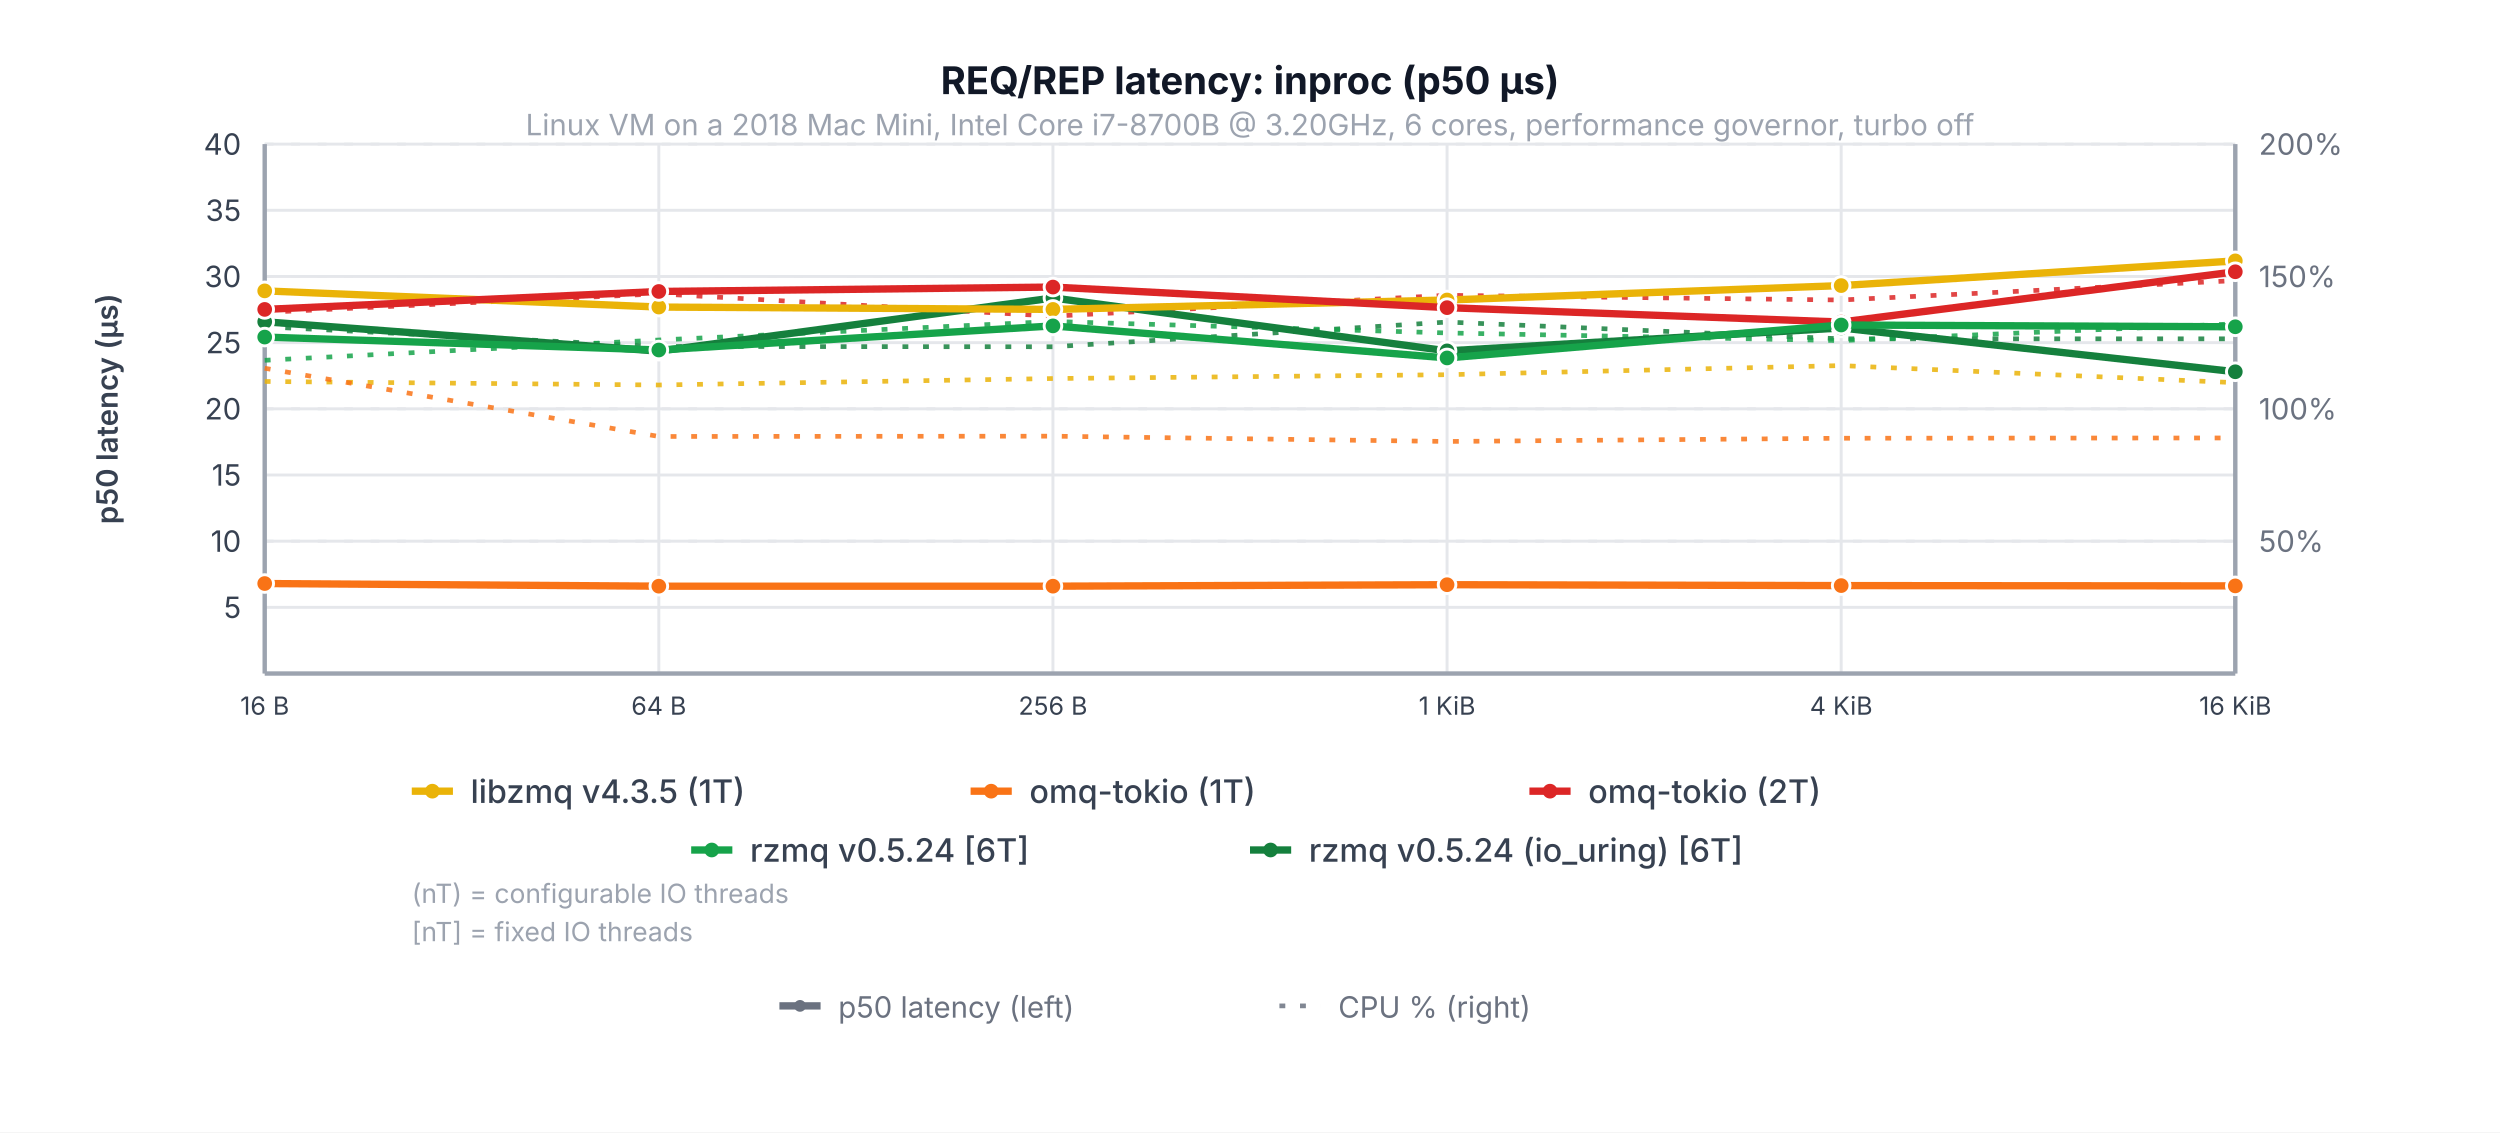
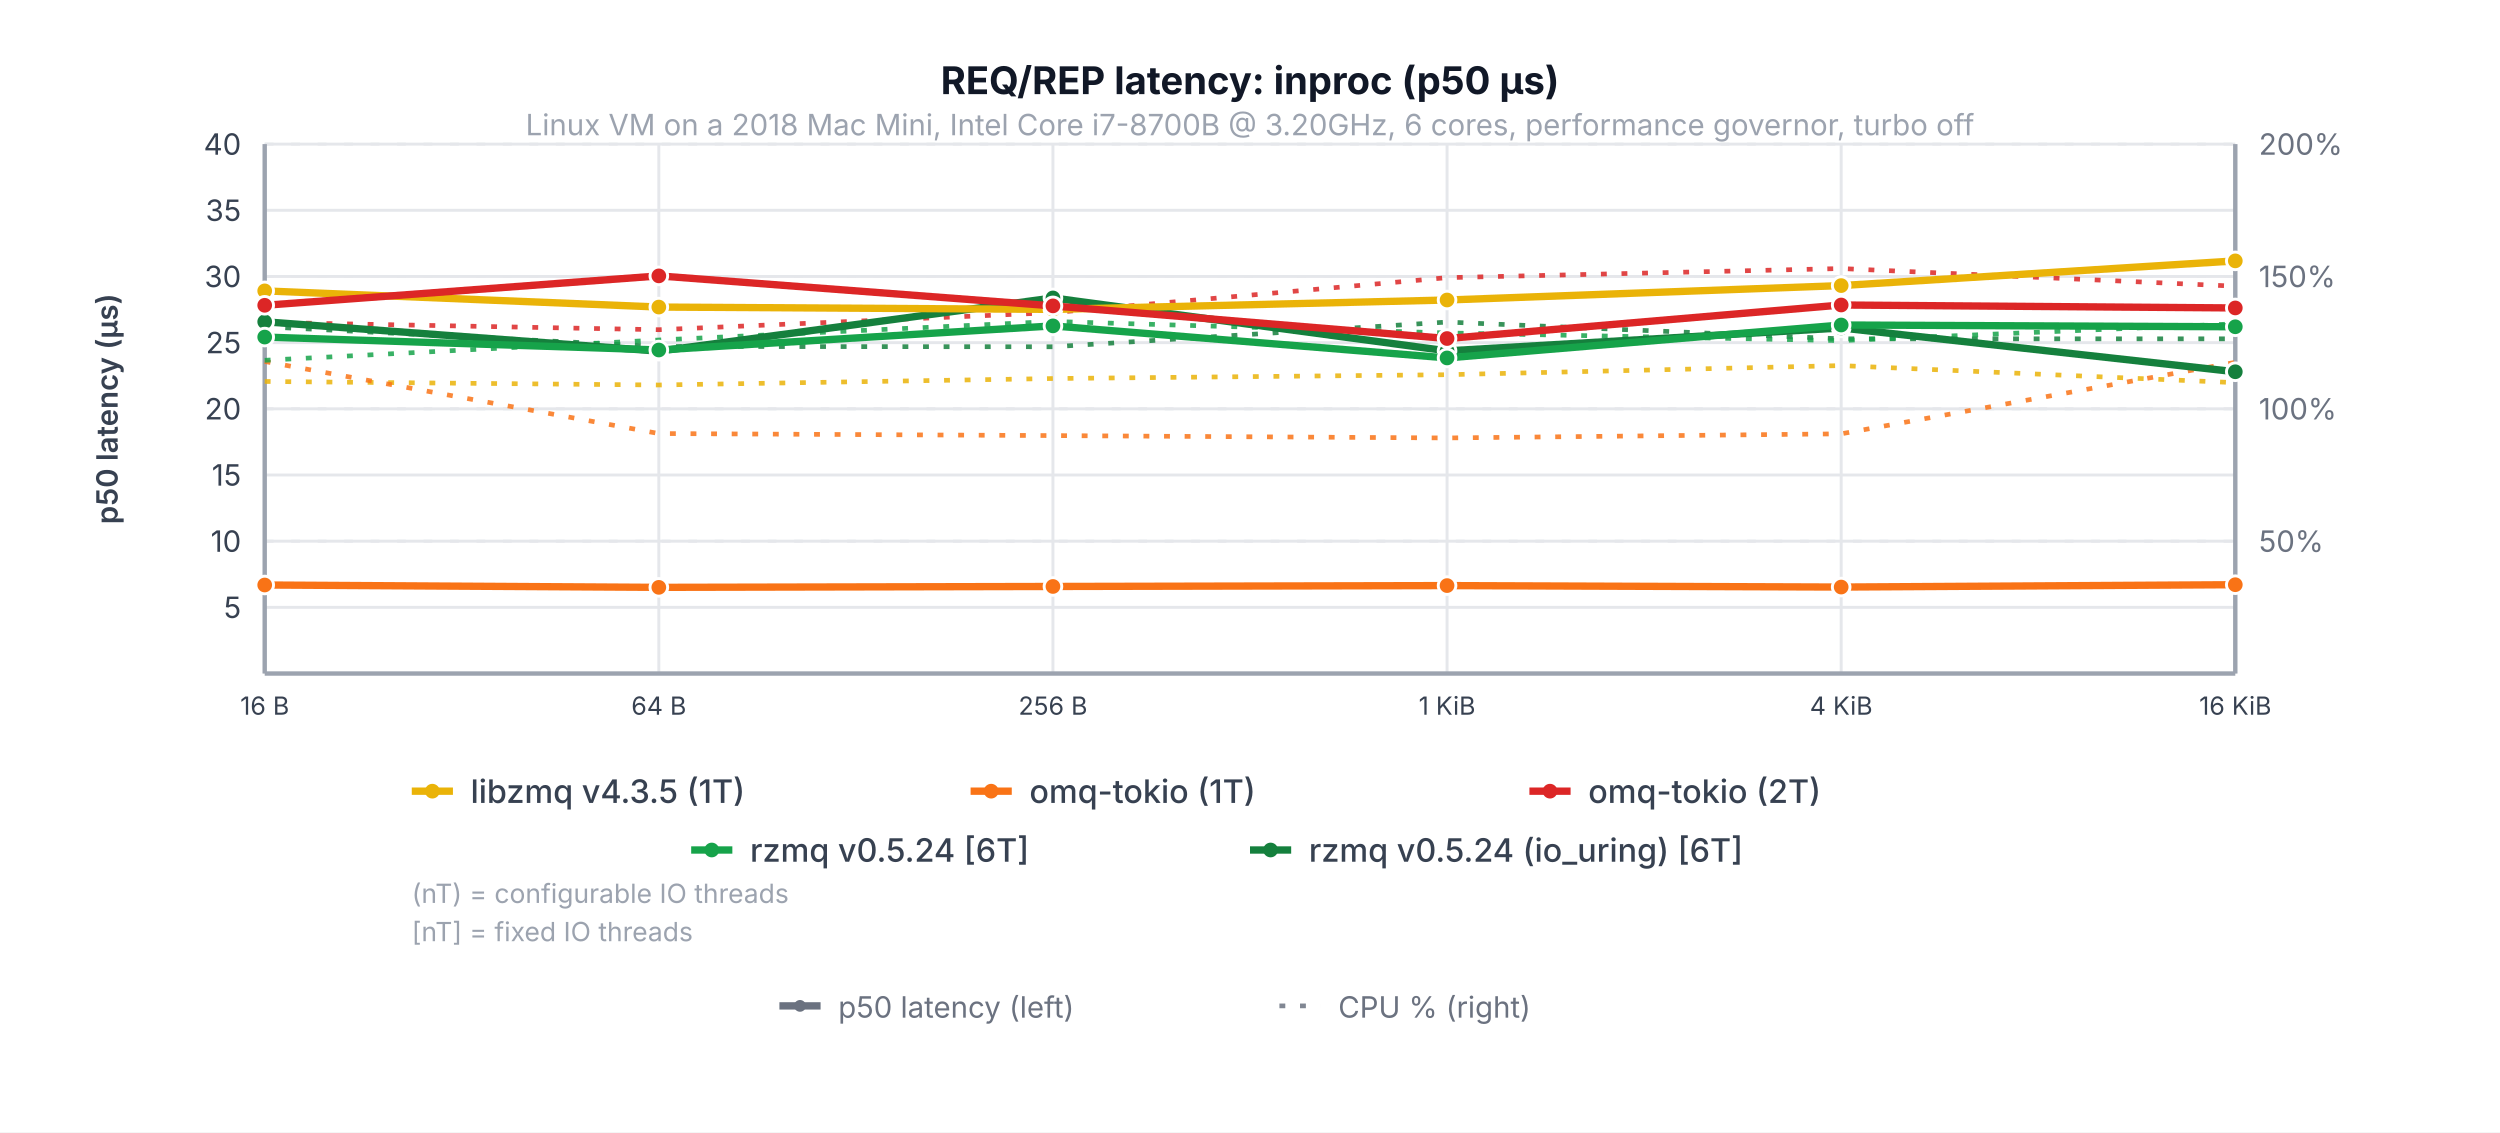
<svg xmlns="http://www.w3.org/2000/svg" viewBox="0 0 850 385" font-family="system-ui, -apple-system, sans-serif">
  <rect width="850" height="385" fill="white" />
  <text x="425.0" y="46" text-anchor="middle" fill="#9ca3af" font-size="10">Linux VM on a 2018 Mac Mini, Intel Core i7-8700B @ 3.20GHz, 6 cores, performance governor, turbo off</text>
  <text x="425.0" y="32.0" text-anchor="middle" fill="#111827" font-size="13" font-weight="700">REQ/REP latency: inproc (p50 µs)</text>
  <line x1="90.0" y1="206.5" x2="760.0" y2="206.5" stroke="#e5e7eb" stroke-width="1" />
  <text x="82.0" y="206.5" text-anchor="end" dominant-baseline="middle" fill="#374151" font-size="10">5</text>
  <line x1="90.0" y1="184.0" x2="760.0" y2="184.0" stroke="#e5e7eb" stroke-width="1" />
  <text x="82.0" y="184.0" text-anchor="end" dominant-baseline="middle" fill="#374151" font-size="10">10</text>
  <line x1="90.0" y1="161.5" x2="760.0" y2="161.5" stroke="#e5e7eb" stroke-width="1" />
  <text x="82.0" y="161.5" text-anchor="end" dominant-baseline="middle" fill="#374151" font-size="10">15</text>
  <line x1="90.0" y1="139.0" x2="760.0" y2="139.0" stroke="#e5e7eb" stroke-width="1" />
  <text x="82.0" y="139.0" text-anchor="end" dominant-baseline="middle" fill="#374151" font-size="10">20</text>
  <line x1="90.0" y1="116.5" x2="760.0" y2="116.5" stroke="#e5e7eb" stroke-width="1" />
  <text x="82.0" y="116.5" text-anchor="end" dominant-baseline="middle" fill="#374151" font-size="10">25</text>
  <line x1="90.0" y1="94.0" x2="760.0" y2="94.0" stroke="#e5e7eb" stroke-width="1" />
  <text x="82.0" y="94.0" text-anchor="end" dominant-baseline="middle" fill="#374151" font-size="10">30</text>
  <line x1="90.0" y1="71.5" x2="760.0" y2="71.5" stroke="#e5e7eb" stroke-width="1" />
  <text x="82.0" y="71.5" text-anchor="end" dominant-baseline="middle" fill="#374151" font-size="10">35</text>
  <line x1="90.0" y1="49.0" x2="760.0" y2="49.0" stroke="#e5e7eb" stroke-width="1" />
  <text x="82.0" y="49.0" text-anchor="end" dominant-baseline="middle" fill="#374151" font-size="10">40</text>
  <line x1="90.0" y1="184.0" x2="760.0" y2="184.0" stroke="#e5e7eb" stroke-width="1" stroke-dasharray="3,6" />
  <text x="768.0" y="184.0" text-anchor="start" dominant-baseline="middle" fill="#6b7280" font-size="10">50%</text>
  <line x1="90.0" y1="139.0" x2="760.0" y2="139.0" stroke="#e5e7eb" stroke-width="1" stroke-dasharray="3,6" />
  <text x="768.0" y="139.0" text-anchor="start" dominant-baseline="middle" fill="#6b7280" font-size="10">100%</text>
  <line x1="90.0" y1="94.0" x2="760.0" y2="94.0" stroke="#e5e7eb" stroke-width="1" stroke-dasharray="3,6" />
  <text x="768.0" y="94.0" text-anchor="start" dominant-baseline="middle" fill="#6b7280" font-size="10">150%</text>
  <line x1="90.0" y1="49.0" x2="760.0" y2="49.0" stroke="#e5e7eb" stroke-width="1" stroke-dasharray="3,6" />
  <text x="768.0" y="49.0" text-anchor="start" dominant-baseline="middle" fill="#6b7280" font-size="10">200%</text>
  <line x1="90.0" y1="49.0" x2="90.0" y2="229.0" stroke="#e5e7eb" stroke-width="1" />
  <line x1="224.0" y1="49.0" x2="224.0" y2="229.0" stroke="#e5e7eb" stroke-width="1" />
  <line x1="358.0" y1="49.0" x2="358.0" y2="229.0" stroke="#e5e7eb" stroke-width="1" />
  <line x1="492.0" y1="49.0" x2="492.0" y2="229.0" stroke="#e5e7eb" stroke-width="1" />
  <line x1="626.0" y1="49.0" x2="626.0" y2="229.0" stroke="#e5e7eb" stroke-width="1" />
  <line x1="760.0" y1="49.0" x2="760.0" y2="229.0" stroke="#e5e7eb" stroke-width="1" />
  <line x1="90.0" y1="49.0" x2="90.0" y2="229.0" stroke="#9ca3af" stroke-width="1.5" />
  <line x1="760.0" y1="49.0" x2="760.0" y2="229.0" stroke="#9ca3af" stroke-width="1.5" />
  <line x1="90.0" y1="229.0" x2="760.0" y2="229.0" stroke="#9ca3af" stroke-width="1.5" />
  <text x="40.0" y="139.0" text-anchor="middle" fill="#374151" font-size="10" font-weight="600" transform="rotate(-90,40.0,139.0)">p50 latency (µs)</text>
  <polyline points="90.0,111.1 224.0,117.8 358.0,117.9 492.0,109.5 626.0,115.2 760.0,115.2" fill="none" stroke="#15803d" stroke-width="1.6" stroke-dasharray="2,5" opacity="0.85" />
  <polyline points="90.0,129.7 224.0,130.9 358.0,128.7 492.0,127.4 626.0,124.3 760.0,130.1" fill="none" stroke="#eab308" stroke-width="1.6" stroke-dasharray="2,5" opacity="0.85" />
-   <polyline points="90.0,106.2 224.0,99.9 358.0,107.5 492.0,100.4 626.0,102.0 760.0,95.4" fill="none" stroke="#dc2626" stroke-width="1.6" stroke-dasharray="2,5" opacity="0.85" />
-   <polyline points="90.0,125.2 224.0,148.4 358.0,148.3 492.0,150.1 626.0,149.0 760.0,148.9" fill="none" stroke="#f97316" stroke-width="1.6" stroke-dasharray="2,5" opacity="0.85" />
+   <polyline points="90.0,109.6 224.0,112.1 358.0,106.3 492.0,94.4 626.0,91.3 760.0,97.3" fill="none" stroke="#dc2626" stroke-width="1.6" stroke-dasharray="2,5" opacity="0.85" />
+   <polyline points="90.0,122.9 224.0,147.4 358.0,148.1 492.0,148.9 626.0,147.5 760.0,123.2" fill="none" stroke="#f97316" stroke-width="1.6" stroke-dasharray="2,5" opacity="0.85" />
  <polyline points="90.0,122.5 224.0,115.6 358.0,109.3 492.0,113.2 626.0,115.8 760.0,110.1" fill="none" stroke="#16a34a" stroke-width="1.6" stroke-dasharray="2,5" opacity="0.85" />
  <polyline points="90.0,109.4 224.0,119.4 358.0,101.3 492.0,119.3 626.0,111.5 760.0,126.4" fill="none" stroke="#15803d" stroke-width="2.5" stroke-linecap="round" stroke-linejoin="round" />
  <circle cx="90.0" cy="109.4" r="3" fill="#15803d" stroke="white" stroke-width="1" />
  <circle cx="224.0" cy="119.4" r="3" fill="#15803d" stroke="white" stroke-width="1" />
  <circle cx="358.0" cy="101.3" r="3" fill="#15803d" stroke="white" stroke-width="1" />
  <circle cx="492.0" cy="119.3" r="3" fill="#15803d" stroke="white" stroke-width="1" />
  <circle cx="626.0" cy="111.5" r="3" fill="#15803d" stroke="white" stroke-width="1" />
  <circle cx="760.0" cy="126.4" r="3" fill="#15803d" stroke="white" stroke-width="1" />
  <polyline points="90.0,98.9 224.0,104.4 358.0,105.2 492.0,102.0 626.0,97.1 760.0,88.7" fill="none" stroke="#eab308" stroke-width="2.5" stroke-linecap="round" stroke-linejoin="round" />
  <circle cx="90.0" cy="98.9" r="3" fill="#eab308" stroke="white" stroke-width="1" />
  <circle cx="224.0" cy="104.4" r="3" fill="#eab308" stroke="white" stroke-width="1" />
  <circle cx="358.0" cy="105.2" r="3" fill="#eab308" stroke="white" stroke-width="1" />
  <circle cx="492.0" cy="102.0" r="3" fill="#eab308" stroke="white" stroke-width="1" />
  <circle cx="626.0" cy="97.1" r="3" fill="#eab308" stroke="white" stroke-width="1" />
  <circle cx="760.0" cy="88.7" r="3" fill="#eab308" stroke="white" stroke-width="1" />
-   <polyline points="90.0,105.2 224.0,99.1 358.0,97.6 492.0,104.6 626.0,109.5 760.0,92.4" fill="none" stroke="#dc2626" stroke-width="2.5" stroke-linecap="round" stroke-linejoin="round" />
-   <circle cx="90.0" cy="105.2" r="3" fill="#dc2626" stroke="white" stroke-width="1" />
-   <circle cx="224.0" cy="99.1" r="3" fill="#dc2626" stroke="white" stroke-width="1" />
-   <circle cx="358.0" cy="97.6" r="3" fill="#dc2626" stroke="white" stroke-width="1" />
-   <circle cx="492.0" cy="104.6" r="3" fill="#dc2626" stroke="white" stroke-width="1" />
-   <circle cx="626.0" cy="109.5" r="3" fill="#dc2626" stroke="white" stroke-width="1" />
-   <circle cx="760.0" cy="92.4" r="3" fill="#dc2626" stroke="white" stroke-width="1" />
-   <polyline points="90.0,198.4 224.0,199.3 358.0,199.3 492.0,198.8 626.0,199.1 760.0,199.2" fill="none" stroke="#f97316" stroke-width="2.5" stroke-linecap="round" stroke-linejoin="round" />
-   <circle cx="90.0" cy="198.4" r="3" fill="#f97316" stroke="white" stroke-width="1" />
-   <circle cx="224.0" cy="199.3" r="3" fill="#f97316" stroke="white" stroke-width="1" />
-   <circle cx="358.0" cy="199.3" r="3" fill="#f97316" stroke="white" stroke-width="1" />
-   <circle cx="492.0" cy="198.8" r="3" fill="#f97316" stroke="white" stroke-width="1" />
-   <circle cx="626.0" cy="199.1" r="3" fill="#f97316" stroke="white" stroke-width="1" />
-   <circle cx="760.0" cy="199.2" r="3" fill="#f97316" stroke="white" stroke-width="1" />
+   <polyline points="90.0,103.8 224.0,93.8 358.0,104.0 492.0,115.1 626.0,103.7 760.0,104.7" fill="none" stroke="#dc2626" stroke-width="2.5" stroke-linecap="round" stroke-linejoin="round" />
+   <circle cx="90.0" cy="103.8" r="3" fill="#dc2626" stroke="white" stroke-width="1" />
+   <circle cx="224.0" cy="93.8" r="3" fill="#dc2626" stroke="white" stroke-width="1" />
+   <circle cx="358.0" cy="104.0" r="3" fill="#dc2626" stroke="white" stroke-width="1" />
+   <circle cx="492.0" cy="115.1" r="3" fill="#dc2626" stroke="white" stroke-width="1" />
+   <circle cx="626.0" cy="103.7" r="3" fill="#dc2626" stroke="white" stroke-width="1" />
+   <circle cx="760.0" cy="104.7" r="3" fill="#dc2626" stroke="white" stroke-width="1" />
+   <polyline points="90.0,198.9 224.0,199.7 358.0,199.4 492.0,199.1 626.0,199.6 760.0,198.8" fill="none" stroke="#f97316" stroke-width="2.5" stroke-linecap="round" stroke-linejoin="round" />
+   <circle cx="90.0" cy="198.9" r="3" fill="#f97316" stroke="white" stroke-width="1" />
+   <circle cx="224.0" cy="199.7" r="3" fill="#f97316" stroke="white" stroke-width="1" />
+   <circle cx="358.0" cy="199.4" r="3" fill="#f97316" stroke="white" stroke-width="1" />
+   <circle cx="492.0" cy="199.1" r="3" fill="#f97316" stroke="white" stroke-width="1" />
+   <circle cx="626.0" cy="199.6" r="3" fill="#f97316" stroke="white" stroke-width="1" />
+   <circle cx="760.0" cy="198.8" r="3" fill="#f97316" stroke="white" stroke-width="1" />
  <polyline points="90.0,114.6 224.0,119.0 358.0,110.8 492.0,121.7 626.0,110.5 760.0,111.1" fill="none" stroke="#16a34a" stroke-width="2.5" stroke-linecap="round" stroke-linejoin="round" />
  <circle cx="90.0" cy="114.6" r="3" fill="#16a34a" stroke="white" stroke-width="1" />
  <circle cx="224.0" cy="119.0" r="3" fill="#16a34a" stroke="white" stroke-width="1" />
  <circle cx="358.0" cy="110.8" r="3" fill="#16a34a" stroke="white" stroke-width="1" />
  <circle cx="492.0" cy="121.7" r="3" fill="#16a34a" stroke="white" stroke-width="1" />
  <circle cx="626.0" cy="110.5" r="3" fill="#16a34a" stroke="white" stroke-width="1" />
  <circle cx="760.0" cy="111.1" r="3" fill="#16a34a" stroke="white" stroke-width="1" />
  <text x="90.0" y="243.0" text-anchor="middle" fill="#374151" font-size="8.5">16 B</text>
  <text x="224.0" y="243.0" text-anchor="middle" fill="#374151" font-size="8.5">64 B</text>
  <text x="358.0" y="243.0" text-anchor="middle" fill="#374151" font-size="8.5">256 B</text>
  <text x="492.0" y="243.0" text-anchor="middle" fill="#374151" font-size="8.5">1 KiB</text>
  <text x="626.0" y="243.0" text-anchor="middle" fill="#374151" font-size="8.5">4 KiB</text>
  <text x="760.0" y="243.0" text-anchor="middle" fill="#374151" font-size="8.5">16 KiB</text>
  <line x1="140" y1="269" x2="154" y2="269" stroke="#eab308" stroke-width="2.5" />
  <circle cx="147" cy="269" r="2.5" fill="#eab308" />
  <text x="160" y="273" fill="#374151" font-size="11" font-weight="500">libzmq v4.3.5 (1T)</text>
  <line x1="330" y1="269" x2="344" y2="269" stroke="#f97316" stroke-width="2.5" />
  <circle cx="337" cy="269" r="2.5" fill="#f97316" />
  <text x="350" y="273" fill="#374151" font-size="11" font-weight="500">omq-tokio (1T)</text>
  <line x1="520" y1="269" x2="534" y2="269" stroke="#dc2626" stroke-width="2.5" />
  <circle cx="527" cy="269" r="2.5" fill="#dc2626" />
  <text x="540" y="273" fill="#374151" font-size="11" font-weight="500">omq-tokio (2T)</text>
  <line x1="235" y1="289" x2="249" y2="289" stroke="#16a34a" stroke-width="2.5" />
  <circle cx="242" cy="289" r="2.5" fill="#16a34a" />
  <text x="255" y="293" fill="#374151" font-size="11" font-weight="500">rzmq v0.5.24 [6T]</text>
  <line x1="425" y1="289" x2="439" y2="289" stroke="#15803d" stroke-width="2.5" />
  <circle cx="432" cy="289" r="2.5" fill="#15803d" />
  <text x="445" y="293" fill="#374151" font-size="11" font-weight="500">rzmq v0.5.24 (io_uring) [6T]</text>
  <text x="140" y="307" fill="#9ca3af" font-size="9">(nT) = configurable IO threads</text>
  <text x="140" y="320" fill="#9ca3af" font-size="9">[nT] = fixed IO threads</text>
  <line x1="265" y1="342" x2="279" y2="342" stroke="#6b7280" stroke-width="2.5" />
  <circle cx="272" cy="342" r="2" fill="#6b7280" />
  <text x="285" y="346" fill="#6b7280" font-size="10">p50 latency (left)</text>
  <line x1="435" y1="342" x2="449" y2="342" stroke="#6b7280" stroke-width="1.6" stroke-dasharray="2,5" opacity="0.85" />
  <text x="455" y="346" fill="#6b7280" font-size="10">CPU % (right)</text>
</svg>
